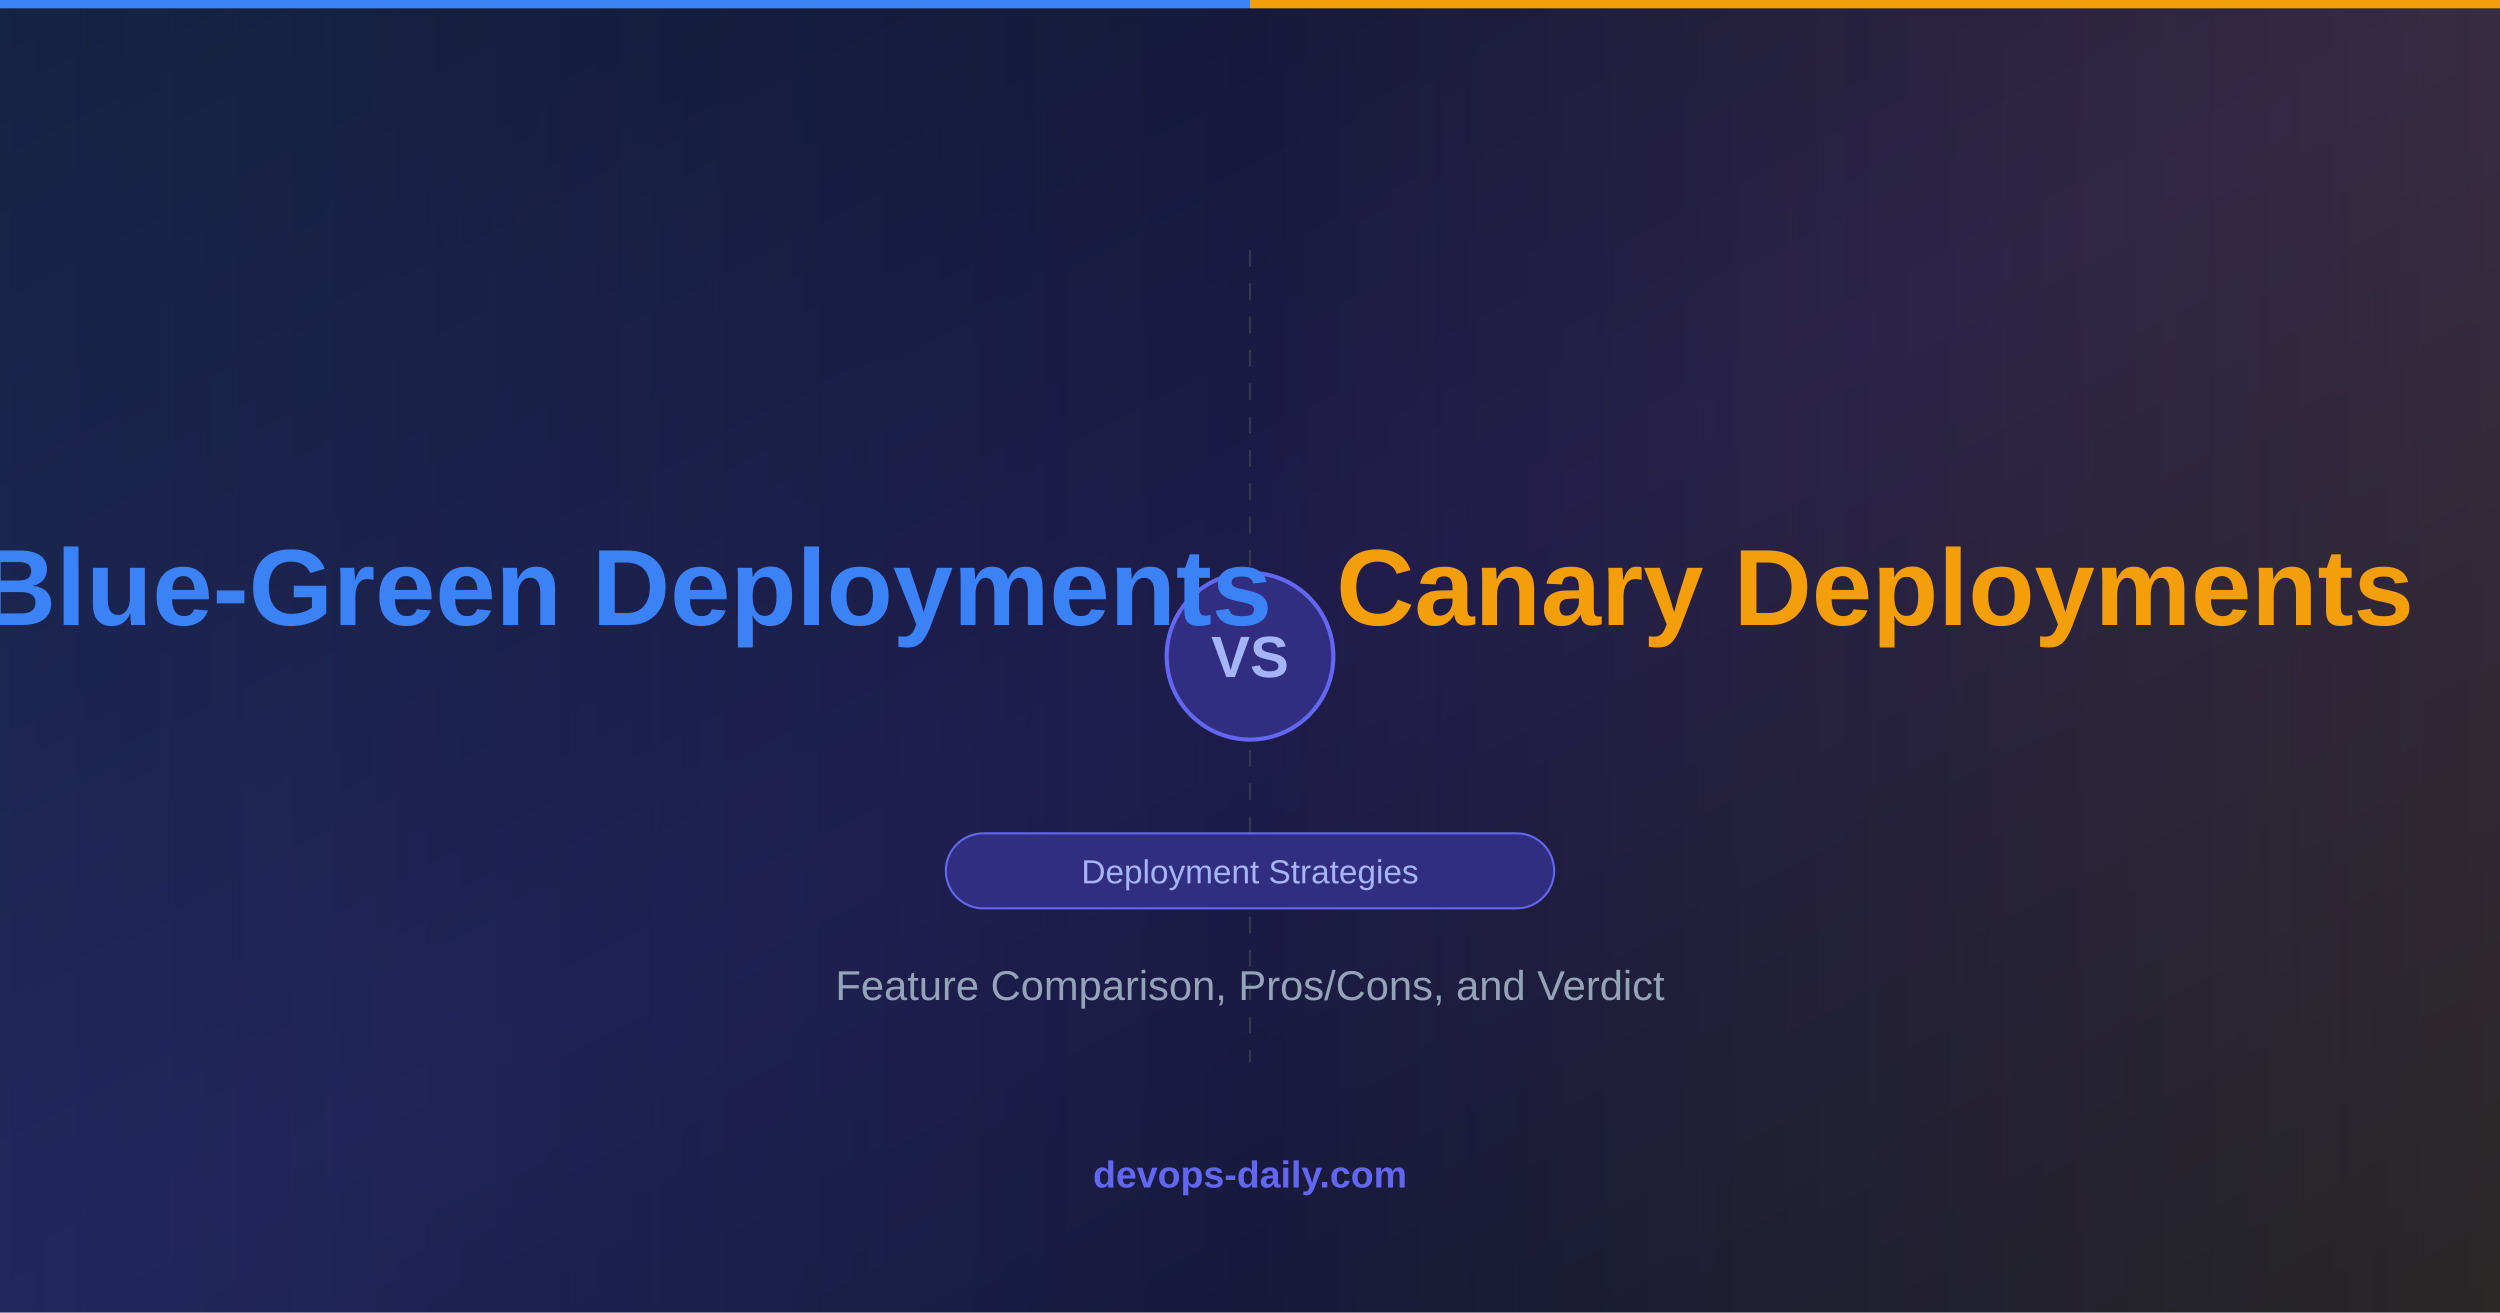
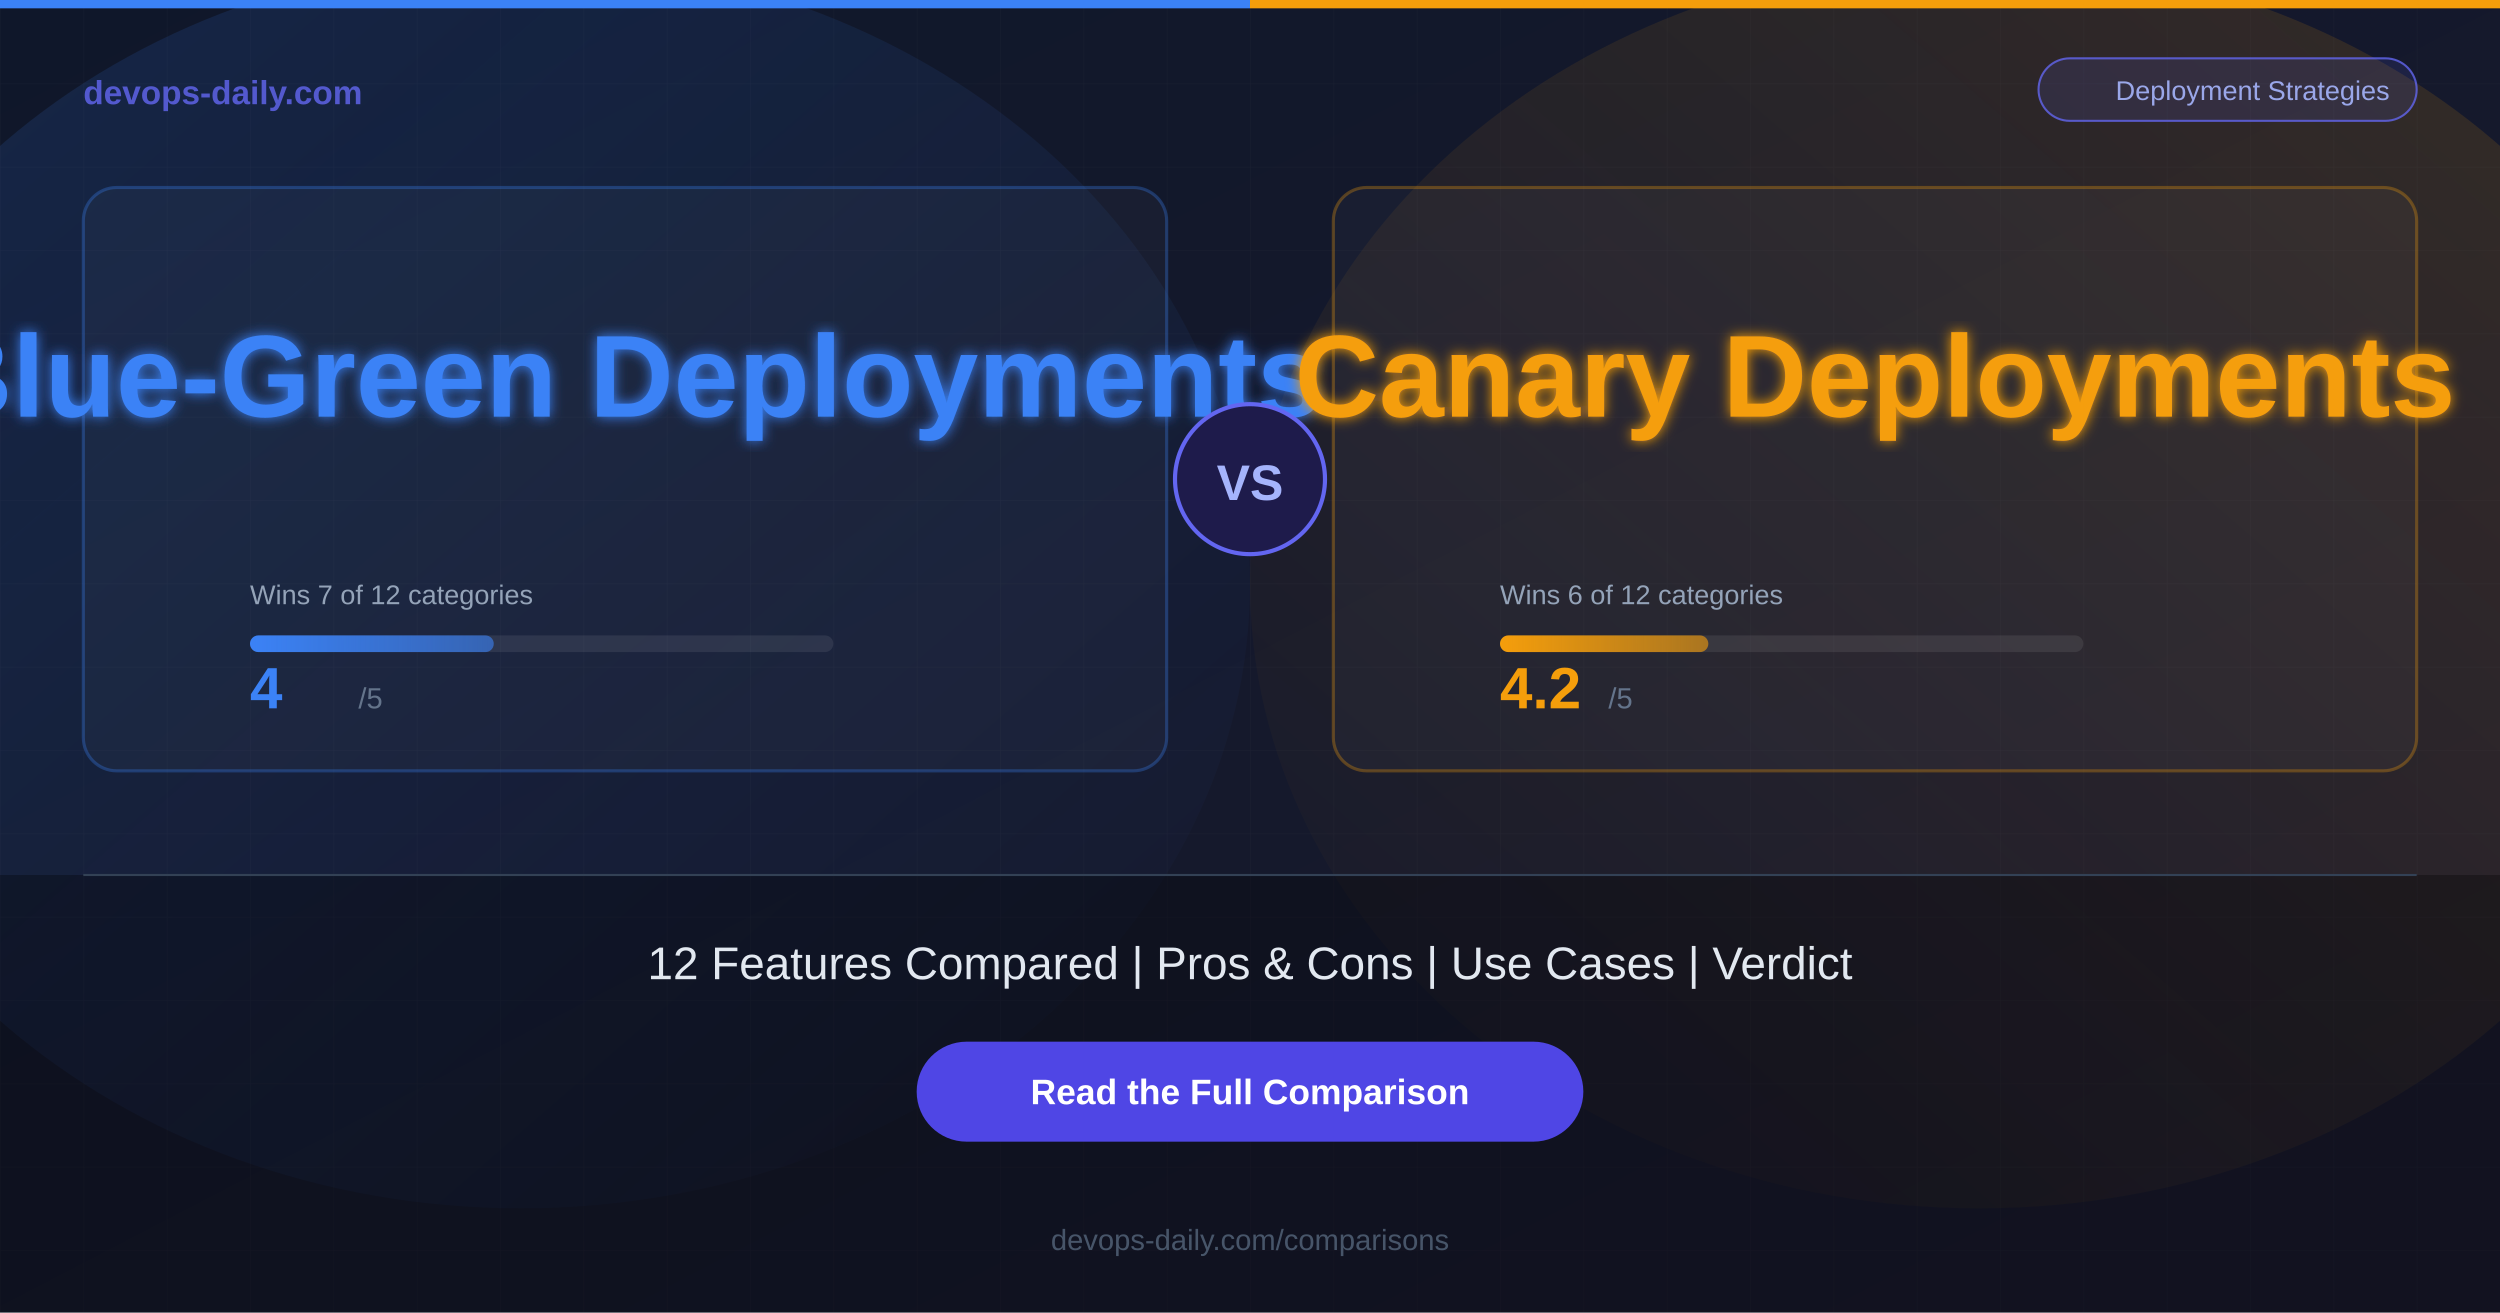
<svg xmlns="http://www.w3.org/2000/svg" width="1200" height="630">
  <defs>
    <linearGradient id="bg" x1="0%" y1="0%" x2="100%" y2="100%">
      <stop offset="0%" style="stop-color:#0f172a;stop-opacity:1" />
-       <stop offset="50%" style="stop-color:#1e1b4b;stop-opacity:1" />
-       <stop offset="100%" style="stop-color:#0f172a;stop-opacity:1" />
+       <stop offset="100%" style="stop-color:#1a1a2e;stop-opacity:1" />
    </linearGradient>
-     <linearGradient id="toolAGrad" x1="0%" y1="0%" x2="100%" y2="0%">
-       <stop offset="0%" style="stop-color:#3B82F6;stop-opacity:0.3" />
+     <linearGradient id="glowA" x1="0%" y1="0%" x2="100%" y2="100%">
+       <stop offset="0%" style="stop-color:#3B82F6;stop-opacity:0.15" />
      <stop offset="100%" style="stop-color:#3B82F6;stop-opacity:0" />
    </linearGradient>
-     <linearGradient id="toolBGrad" x1="100%" y1="0%" x2="0%" y2="0%">
-       <stop offset="0%" style="stop-color:#F59E0B;stop-opacity:0.3" />
+     <linearGradient id="glowB" x1="100%" y1="0%" x2="0%" y2="100%">
+       <stop offset="0%" style="stop-color:#F59E0B;stop-opacity:0.15" />
      <stop offset="100%" style="stop-color:#F59E0B;stop-opacity:0" />
    </linearGradient>
+     <linearGradient id="barA" x1="0%" y1="0%" x2="100%" y2="0%">
+       <stop offset="0%" style="stop-color:#3B82F6;stop-opacity:1" />
+       <stop offset="100%" style="stop-color:#3B82F6;stop-opacity:0.6" />
+     </linearGradient>
+     <linearGradient id="barB" x1="0%" y1="0%" x2="100%" y2="0%">
+       <stop offset="0%" style="stop-color:#F59E0B;stop-opacity:1" />
+       <stop offset="100%" style="stop-color:#F59E0B;stop-opacity:0.6" />
+     </linearGradient>
+     <filter id="glow">
+       <feGaussianBlur stdDeviation="3" result="blur" />
+       <feMerge>
+         <feMergeNode in="blur" />
+         <feMergeNode in="SourceGraphic" />
+       </feMerge>
+     </filter>
  </defs>
  <rect width="1200" height="630" fill="url(#bg)" />
-   <rect x="0" y="0" width="600" height="630" fill="url(#toolAGrad)" opacity="0.4" />
-   <rect x="600" y="0" width="600" height="630" fill="url(#toolBGrad)" opacity="0.4" />
-   <line x1="600" y1="120" x2="600" y2="510" stroke="#4b5563" stroke-width="1" stroke-dasharray="8,8" opacity="0.5" />
-   <circle cx="600" cy="315" r="40" fill="#312e81" stroke="#6366f1" stroke-width="2" />
-   <text x="600" y="325" font-family="Arial, Helvetica, sans-serif" font-size="28" font-weight="bold" fill="#a5b4fc" text-anchor="middle">VS</text>
-   <text x="300" y="300" font-family="Arial, Helvetica, sans-serif" font-size="52" font-weight="bold" fill="#3B82F6" text-anchor="middle">Blue-Green Deployments</text>
-   <text x="900" y="300" font-family="Arial, Helvetica, sans-serif" font-size="52" font-weight="bold" fill="#F59E0B" text-anchor="middle">Canary Deployments</text>
-   <rect x="454" y="400" width="292" height="36" rx="18" fill="#312e81" stroke="#6366f1" stroke-width="1" />
-   <text x="600" y="424" font-family="Arial, Helvetica, sans-serif" font-size="16" fill="#a5b4fc" text-anchor="middle">Deployment Strategies</text>
-   <text x="600" y="480" font-family="Arial, Helvetica, sans-serif" font-size="20" fill="#94a3b8" text-anchor="middle">Feature Comparison, Pros/Cons, and Verdict</text>
-   <text x="600" y="570" font-family="Arial, Helvetica, sans-serif" font-size="18" font-weight="bold" fill="#6366f1" text-anchor="middle">devops-daily.com</text>
+   <ellipse cx="250" cy="280" rx="350" ry="300" fill="url(#glowA)" />
+   <ellipse cx="950" cy="280" rx="350" ry="300" fill="url(#glowB)" />
+   <pattern id="grid" width="40" height="40" patternUnits="userSpaceOnUse">
+     <path d="M 40 0 L 0 0 0 40" fill="none" stroke="#ffffff" stroke-width="0.3" opacity="0.05" />
+   </pattern>
+   <rect width="1200" height="630" fill="url(#grid)" />
  <rect x="0" y="0" width="600" height="4" fill="#3B82F6" />
  <rect x="600" y="0" width="600" height="4" fill="#F59E0B" />
+   <text x="40" y="50" font-family="Arial, Helvetica, sans-serif" font-size="16" font-weight="bold" fill="#6366f1" opacity="0.8">devops-daily.com</text>
+   <rect x="978.5" y="28" width="181.5" height="30" rx="15" fill="rgba(99,102,241,0.15)" stroke="#6366f1" stroke-width="1" opacity="0.8" />
+   <text x="1081.25" y="48" font-family="Arial, Helvetica, sans-serif" font-size="13" fill="#a5b4fc" text-anchor="middle" opacity="0.9">Deployment Strategies</text>
+   <rect x="40" y="90" width="520" height="280" rx="16" fill="rgba(255,255,255,0.03)" stroke="rgba(59,130,246,0.3)" stroke-width="1.5" />
+   <text x="300" y="200" font-family="Arial, Helvetica, sans-serif" font-size="56" font-weight="bold" fill="#3B82F6" text-anchor="middle" filter="url(#glow)">Blue-Green Deployments</text>
+   <text x="120" y="290" font-family="Arial, Helvetica, sans-serif" font-size="13" fill="#94a3b8">Wins 7 of 12 categories</text>
+   <rect x="120" y="305" width="280" height="8" rx="4" fill="rgba(255,255,255,0.08)" />
+   <rect x="120" y="305" width="117" height="8" rx="4" fill="url(#barA)" />
+   <text x="120" y="340" font-family="Arial, Helvetica, sans-serif" font-size="28" font-weight="bold" fill="#3B82F6">4</text>
+   <text x="172" y="340" font-family="Arial, Helvetica, sans-serif" font-size="14" fill="#64748b">/5</text>
+   <rect x="640" y="90" width="520" height="280" rx="16" fill="rgba(255,255,255,0.03)" stroke="rgba(245,158,11,0.3)" stroke-width="1.5" />
+   <text x="900" y="200" font-family="Arial, Helvetica, sans-serif" font-size="56" font-weight="bold" fill="#F59E0B" text-anchor="middle" filter="url(#glow)">Canary Deployments</text>
+   <text x="720" y="290" font-family="Arial, Helvetica, sans-serif" font-size="13" fill="#94a3b8">Wins 6 of 12 categories</text>
+   <rect x="720" y="305" width="280" height="8" rx="4" fill="rgba(255,255,255,0.08)" />
+   <rect x="720" y="305" width="100" height="8" rx="4" fill="url(#barB)" />
+   <text x="720" y="340" font-family="Arial, Helvetica, sans-serif" font-size="28" font-weight="bold" fill="#F59E0B">4.2</text>
+   <text x="772" y="340" font-family="Arial, Helvetica, sans-serif" font-size="14" fill="#64748b">/5</text>
+   <circle cx="600" cy="230" r="36" fill="#1e1b4b" stroke="#6366f1" stroke-width="2" />
+   <text x="600" y="240" font-family="Arial, Helvetica, sans-serif" font-size="24" font-weight="bold" fill="#a5b4fc" text-anchor="middle">VS</text>
+   <rect x="0" y="420" width="1200" height="210" fill="rgba(0,0,0,0.3)" />
+   <line x1="40" y1="420" x2="1160" y2="420" stroke="#334155" stroke-width="1" />
+   <text x="600" y="470" font-family="Arial, Helvetica, sans-serif" font-size="22" fill="#e2e8f0" text-anchor="middle">12 Features Compared  |  Pros &amp; Cons  |  Use Cases  |  Verdict</text>
+   <rect x="440" y="500" width="320" height="48" rx="24" fill="#4f46e5" />
+   <text x="600" y="530" font-family="Arial, Helvetica, sans-serif" font-size="17" font-weight="bold" fill="#ffffff" text-anchor="middle">Read the Full Comparison</text>
+   <text x="600" y="600" font-family="Arial, Helvetica, sans-serif" font-size="14" fill="#475569" text-anchor="middle">devops-daily.com/comparisons</text>
</svg>
